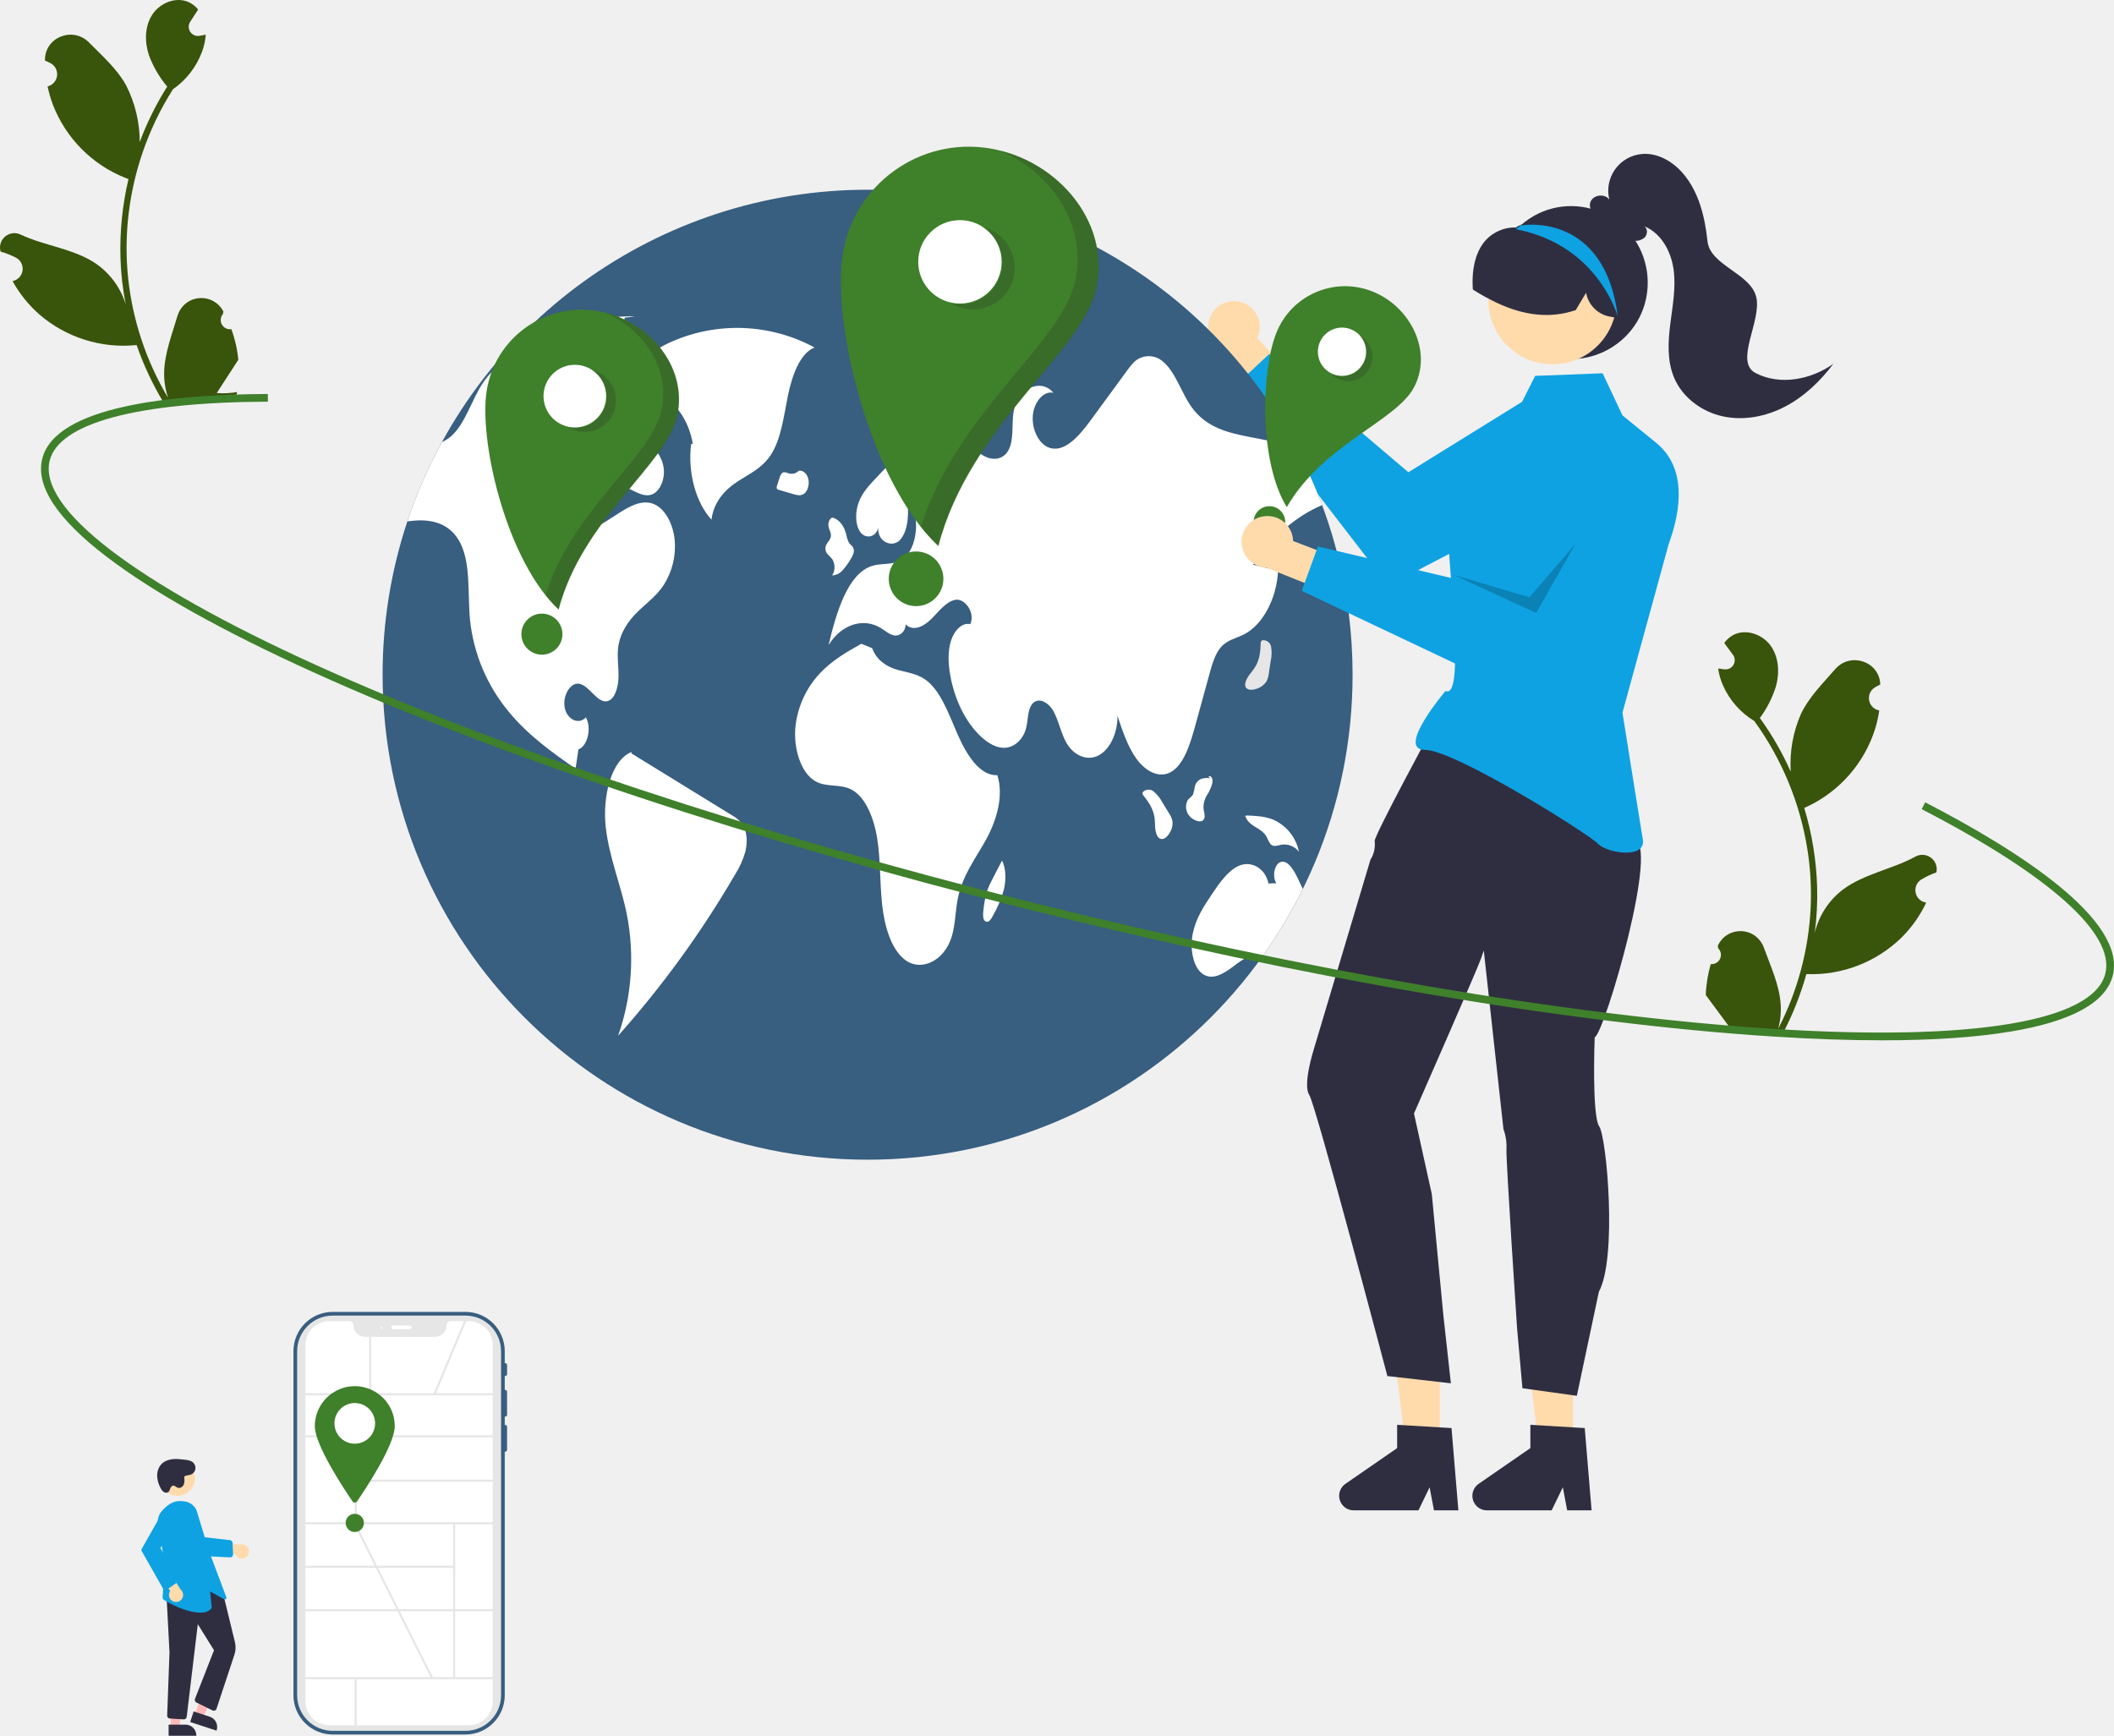
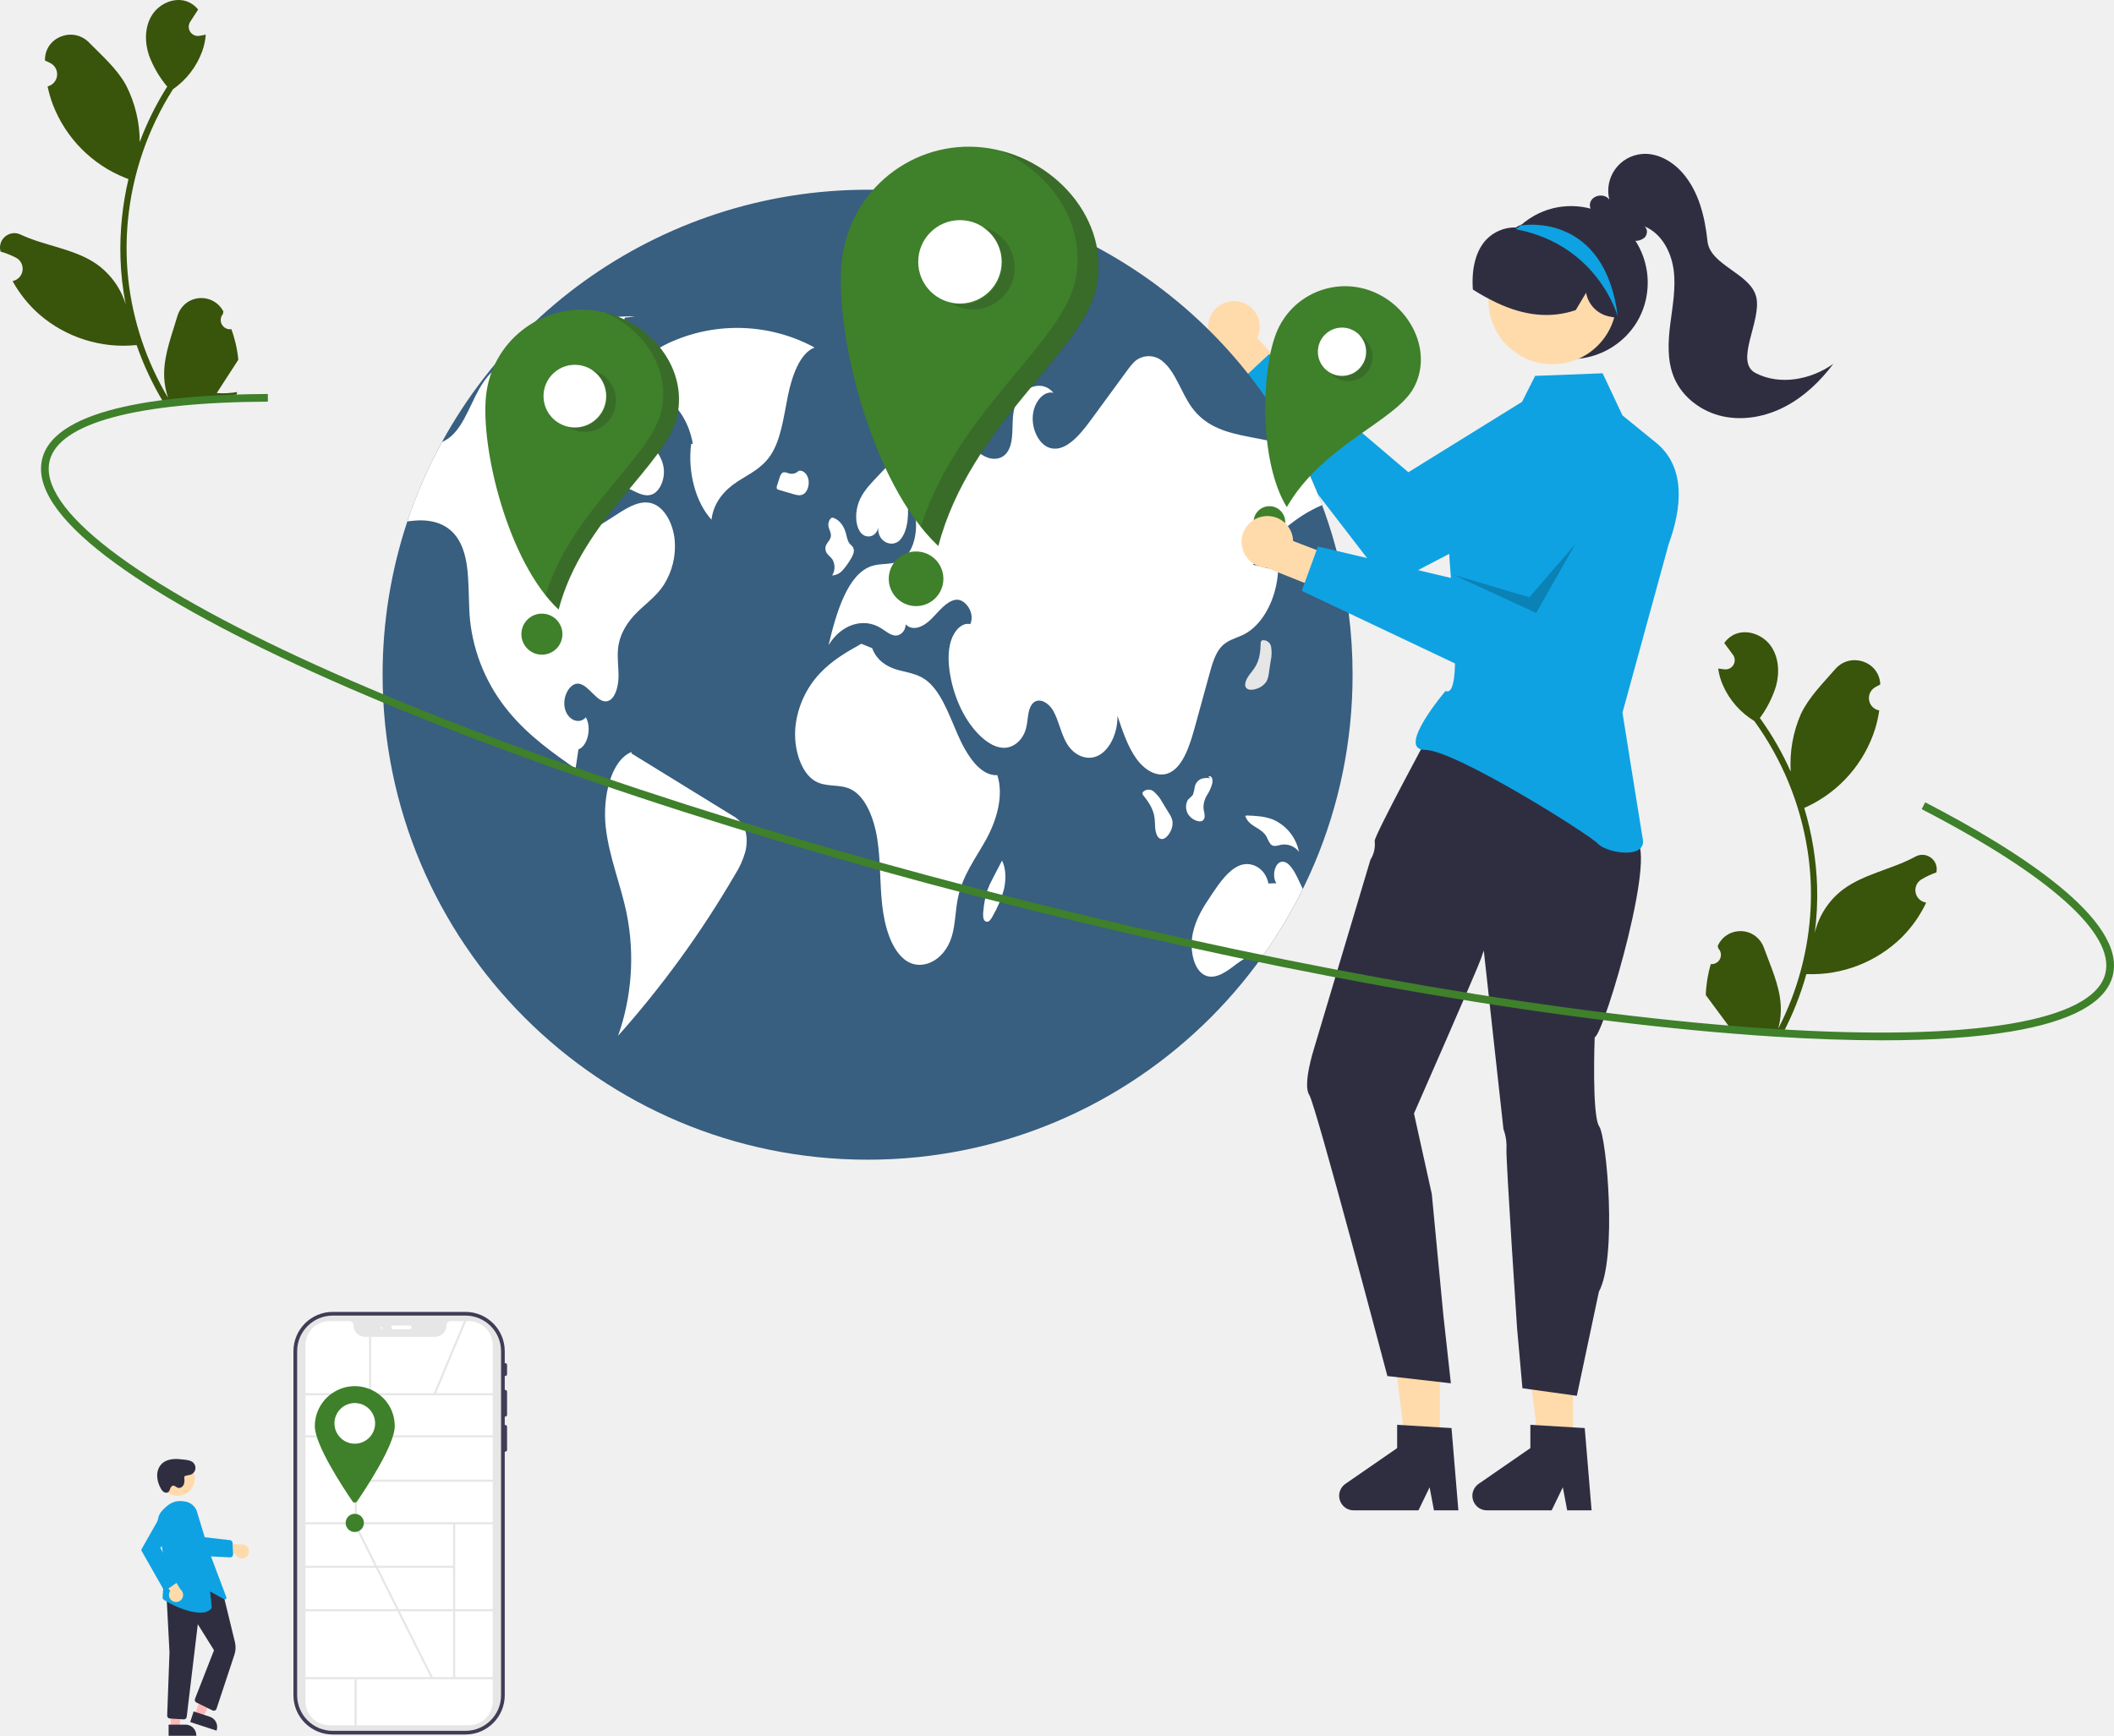
<svg xmlns="http://www.w3.org/2000/svg" viewBox="92.838 52.718 307.75 252.691">
  <path d="M831.947 280.063a1.347 1.347 0 0 0 1.084-2.288 40.528 40.528 0 0 1-.075-.371l.04-.086c1.205-2.512 4.676-2.779 6.25-.48.173.253.313.527.417.815.969 2.677 2.235 5.373 2.447 8.166a10.688 10.688 0 0 1-.359 3.669 42.9 42.9 0 0 0 4.729-17.625 41.32 41.32 0 0 0-.041-4.629 43.315 43.315 0 0 0-.416-3.77 43.426 43.426 0 0 0-7.745-18.783 11.55 11.55 0 0 1-4.569-5.204 8.844 8.844 0 0 1-.689-2.443c.232.041.469.071.702.098l.222.022.027.002a1.335 1.335 0 0 0 1.197-2.122l-.286-.386c-.144-.199-.293-.394-.437-.593-.017-.019-.032-.039-.047-.059l-.498-.676a3.858 3.858 0 0 1 1.321-1.164c1.814-.952 4.217-.122 5.419 1.535 1.205 1.657 1.342 3.91.805 5.885a15.474 15.474 0 0 1-2.36 4.667c.09.127.184.25.274.377a43.689 43.689 0 0 1 4.22 7.43 18.17 18.17 0 0 1 1.476-8.378c1.154-2.453 3.195-4.47 5.008-6.553 2.177-2.502 6.34-1.172 6.549 2.138l.005.096c-.261.132-.517.272-.768.422-1.205.727-1.171 2.485.06 3.166.163.09.339.154.522.191l.037.008a18.273 18.273 0 0 1-.605 2.694 18.73 18.73 0 0 1-9.86 11.29c-.153.069-.302.139-.455.205a44.565 44.565 0 0 1 1.873 11.398 42.278 42.278 0 0 1-.348 6.822l.015-.08a11.176 11.176 0 0 1 4.112-6.27c3.046-2.273 7.232-2.968 10.487-4.758 1.398-.808 3.147.2 3.148 1.815 0 .126-.011.25-.033.374l-.017.084a12.333 12.333 0 0 0-2.174 1.02c-1.205.727-1.172 2.485.06 3.166.163.09.339.155.521.191l.037.008.076.015a18.198 18.198 0 0 1-3.588 5.082 18.745 18.745 0 0 1-13.855 5.325h-.004a44.577 44.577 0 0 1-3.399 8.596l-10.689-.498c-.033-.121-.061-.245-.09-.365.986.108 1.982.095 2.966-.039-.748-1.01-1.496-2.027-2.243-3.037a.9.9 0 0 1-.048-.06c-.379-.517-.762-1.03-1.141-1.547v-.001a17.85 17.85 0 0 1 .732-4.507h.001zM616.574 187.632a1.348 1.348 0 0 1-1.223-2.216l.052-.375-.046-.084c-1.357-2.432-4.839-2.484-6.267-.092a3.58 3.58 0 0 0-.367.839c-.801 2.732-1.898 5.501-1.937 8.302a10.708 10.708 0 0 0 .585 3.64 42.915 42.915 0 0 1-5.81-17.3 41.492 41.492 0 0 1-.244-4.622 43.17 43.17 0 0 1 .182-3.789 43.433 43.433 0 0 1 6.57-19.226 11.552 11.552 0 0 0 4.239-5.476 8.834 8.834 0 0 0 .536-2.481 11.106 11.106 0 0 1-.914.176l-.028.005a1.336 1.336 0 0 1-1.325-2.044l.261-.404c.132-.207.268-.411.4-.618a.858.858 0 0 0 .043-.062l.456-.706a3.857 3.857 0 0 0-1.391-1.079c-1.869-.839-4.217.138-5.314 1.866-1.1 1.729-1.098 3.985-.439 5.924a15.449 15.449 0 0 0 2.643 4.512c-.082.132-.168.261-.25.393a43.68 43.68 0 0 0-3.753 7.677c0-2.876-.682-5.71-1.991-8.271-1.303-2.377-3.465-4.264-5.403-6.231-2.327-2.362-6.4-.778-6.404 2.539v.096c.269.115.533.24.793.374 1.247.65 1.323 2.407.136 3.163-.158.1-.329.175-.509.223l-.037.01c.19.902.447 1.788.771 2.651a18.725 18.725 0 0 0 10.538 10.66c.157.06.31.12.467.176a44.577 44.577 0 0 0-1.165 11.493c.073 2.279.33 4.549.769 6.787l-.02-.079a11.179 11.179 0 0 0-4.492-6.004c-3.18-2.081-7.401-2.515-10.761-4.101-1.445-.72-3.128.394-3.03 2.006.008.125.027.249.057.371l.022.083a12.25 12.25 0 0 1 2.233.884c1.247.651 1.323 2.408.136 3.163-.158.1-.329.176-.509.224l-.037.009-.075.02a18.217 18.217 0 0 0 3.896 4.85 18.737 18.737 0 0 0 14.158 4.459h.003a44.677 44.677 0 0 0 3.924 8.37l10.638-1.158c.025-.122.046-.248.067-.37-.977.169-1.972.218-2.962.145.684-1.054 1.367-2.116 2.051-3.17a.698.698 0 0 0 .043-.063c.347-.539.697-1.075 1.044-1.614v-.001a17.768 17.768 0 0 0-1.01-4.453v-.001z" style="fill:#39540b" transform="translate(-490.053 -86.996)" />
  <path d="M763.545 183.69a3.736 3.736 0 0 1 2.381 5.21l5.708 6.347-3.01 4.409-7.936-9.076c-2.522-1.414-2.566-5.028-.081-6.504a3.757 3.757 0 0 1 2.938-.386z" style="fill:#ffdbac" transform="translate(-490.053 -86.996)" />
  <path d="M816.988 199.274a7.47 7.47 0 0 0-10.297-2.439l-18.774 11.627-20.251-17.214-5.039 4.691 22.372 29.026 29.077-15.158c-.678.354 3.732-9.198 2.912-10.533z" style="fill:#0ea2e2" transform="translate(-490.053 -86.996)" />
  <path d="M779.796 237.937c.007 38.996-31.607 70.61-70.603 70.603-38.992 0-70.603-31.611-70.603-70.603a70.583 70.583 0 0 1 3.601-22.318c9.629-28.827 36.609-48.27 67.002-48.285a70.58 70.58 0 0 1 62.26 37.29 69.889 69.889 0 0 1 4.35 9.857v.004a68.181 68.181 0 0 1 1.71 5.585 70.632 70.632 0 0 1 2.283 17.867z" fill="#385e80" transform="translate(-490.053 -86.996)" />
  <path d="M701.468 190.302a23.688 23.688 0 0 0-20.796-.851c-2.908 1.266-5.969 3.536-6.939 7.635 3.923-2.315 9.001 1.343 10.011 7.211l-.236.065c-.533 4.065.657 8.49 2.961 11.011.303-2.618 2.024-4.4 3.718-5.513 1.693-1.113 3.566-1.922 4.858-3.835 1.532-2.268 1.921-5.583 2.53-8.606.608-3.024 1.763-6.274 3.893-7.117z" fill="#fff" transform="translate(-490.053 -86.996)" />
  <path d="M679.508 224.891c-1.086 1.632-2.537 2.656-3.84 3.93-1.298 1.279-2.533 3.005-2.792 5.221-.165 1.42.09 2.863.055 4.299-.036 1.435-.514 3.051-1.491 3.408-1.541.557-2.718-2.306-4.303-2.506-1.259-.157-2.392 1.824-2.028 3.542.365 1.718 2.079 2.479 3.064 1.357.89 1.494.263 4.205-1.075 4.664-.141.941-.282 1.879-.42 2.82-3.381-2.365-6.797-4.77-9.672-8.233a24.983 24.983 0 0 1-5.695-13.462c-.373-3.981.18-8.535-1.648-11.598-1.463-2.452-3.973-2.993-6.233-2.84-.411.028-.827.075-1.239.126a69.799 69.799 0 0 1 5.056-11.571c.46-.198.887-.464 1.267-.789 2.102-1.784 3.036-5.397 4.742-7.896.11-.16.224-.317.341-.47 1.746-2.279 4.083-3.452 6.343-4.542 5.001-2.428 10.147-4.888 15.426-4.55l-1.502.145c-1.753 4.911-3.508 9.821-5.264 14.732-.266.753-.536 1.508-.808 2.263-.996 2.793-2.024 5.766-1.871 8.892.091 1.852.734 3.829 1.958 4.464 1.141.588 2.388-.133 3.49-.847.467-.298.93-.596 1.397-.898 1.675-1.079 3.53-2.185 5.299-1.463 1.62.659 2.816 2.859 3.044 5.232a10.465 10.465 0 0 1-1.601 6.57zM689.47 258.418l-14.675-9.035.083-.214c-3.041 1.159-4.304 6.565-3.802 10.986.503 4.421 2.207 8.373 3.068 12.681a33.657 33.657 0 0 1-1.269 17.662 144.626 144.626 0 0 0 16.992-23.414 12.535 12.535 0 0 0 1.537-3.408c.311-1.284.263-2.827-.359-3.856a4.3 4.3 0 0 0-1.575-1.402z" fill="#fff" transform="translate(-490.053 -86.996)" />
  <path d="M670.164 203.625c-.519 1.168-.719 2.725-.248 3.933.482 1.234 1.499 1.792 2.436 2.256l2.703 1.34c.899.446 1.868.896 2.785.529 1.106-.442 1.872-2.175 1.674-3.784-.211-1.713-1.29-2.891-2.289-3.894l-4.19-4.21-.788.964a10.499 10.499 0 0 0-2.083 2.866zM765.306 221.93l3.648.859c-.212 4.106-2.247 7.907-4.977 9.284-1.138.573-2.405.784-3.346 1.855-.851.973-1.283 2.487-1.679 3.934l-2.083 7.578c-.745 2.722-1.702 5.747-3.64 6.727-1.663.844-3.565-.188-4.844-1.918-1.278-1.73-2.059-4.056-2.816-6.323.047 2.471-1.102 4.895-2.73 5.754-1.632.859-3.616.083-4.707-1.835-.784-1.377-1.11-3.193-1.879-4.589-.768-1.397-2.38-2.197-3.22-.887-.553.871-.482 2.204-.757 3.311-.427 1.718-1.722 2.796-3.004 2.89-1.279.095-2.526-.643-3.597-1.643-2.209-2.071-3.836-5.358-4.468-9.01-.278-1.628-.357-3.4.126-4.926.482-1.526 1.647-2.703 2.804-2.413.761-1.608-.741-3.741-2.094-3.553-1.358.188-2.42 1.643-3.534 2.761-1.11 1.118-2.664 1.93-3.782.82.008 1.031-.831 1.714-1.557 1.628-.722-.083-1.365-.663-2.028-1.075-2.561-1.596-5.813-.537-7.633 2.483 1.138-4.84 2.805-10.394 6.3-11.532 1.428-.467 2.985-.082 4.334-.89 2.389-1.432 2.871-6.841.808-9.073.263 2.11.212 4.574-.902 6.017-1.114 1.444-3.452.502-3.311-1.632-.321 1.471-1.922 1.695-2.659.565-.741-1.129-.679-2.977-.153-4.326.526-1.349 1.42-2.318 2.287-3.248 1.863-1.996 3.753-4.016 5.911-5.272 2.161-1.255 4.656-1.678 6.821-.431 1.141.659 2.145 1.757 3.31 2.338 1.165.584 2.644.51 3.417-.855.867-1.522.459-3.782.78-5.684.577-3.361 3.938-4.934 5.801-2.714-1.392-.357-2.832 1.29-3.004 3.287-.177 1.996.831 4.012 2.181 4.616 2.267 1.005 4.487-1.521 6.201-3.859 1.789-2.448 3.58-4.894 5.374-7.339.286-.416.608-.807.961-1.169a3.092 3.092 0 0 1 4.224-.086c1.812 1.479 2.663 4.511 4.15 6.597 2.157 3.032 5.385 3.77 8.39 4.358 2.239.435 4.48.873 6.723 1.314a69.74 69.74 0 0 1 3.903 8.618c-3.797 1.612-7.3 4.628-10.05 8.688zM772.547 269.124a70.31 70.31 0 0 1-5.844 9.778c-1.412-.604-2.93.475-4.252 1.487-1.381 1.059-3.04 2.09-4.456 1.125-1.447-.988-1.914-3.753-1.455-5.946.459-2.189 1.604-3.93 2.714-5.585 1.177-1.758 2.436-3.582 4.072-4.264 1.639-.683 3.745.282 4.224 2.612l1.161-.039c-.651-.894-.31-2.746.565-3.071 1.008-.381 1.883 1.004 2.479 2.228.266.553.537 1.11.792 1.675z" fill="#fff" transform="translate(-490.053 -86.996)" />
  <path d="M728.081 252.556c-2.496.157-4.472-2.915-5.786-5.938-1.314-3.022-2.512-6.478-4.764-8.016-1.286-.88-2.753-1-4.149-1.426-1.395-.426-2.856-1.307-3.523-3.102l-1.583-.64c-2.091 1.176-4.209 2.373-6.011 4.286a13.431 13.431 0 0 0-3.581 7.829c-.302 3.169.814 6.702 2.901 7.892 1.648.941 3.568.348 5.238 1.209 2.086 1.076 3.325 4.201 3.794 7.286.469 3.086.35 6.293.686 9.413.335 3.121 1.26 6.368 3.173 7.967 2.395 2.001 5.908.338 6.983-3.305.527-1.787.508-3.803.903-5.658.694-3.266 2.567-5.689 4.052-8.369 1.486-2.679 2.655-6.319 1.667-9.428zM703.421 220.459c.233.214.45.444.65.689a2.268 2.268 0 0 1-.04 2.341 2.18 2.18 0 0 0 1.56-.793 9.991 9.991 0 0 0 1.195-1.684c.255-.415.525-.976.353-1.469-.118-.336-.397-.48-.592-.733-.31-.401-.387-1.038-.547-1.588-.347-1.189-1.176-2.064-2.077-2.189l.125.024c-.376.129-.638.727-.555 1.264.076.489.39.896.359 1.395-.045.718-.763 1.055-.807 1.773-.007.36.128.708.376.97z" fill="#fff" transform="translate(-490.053 -86.996)" />
  <path d="m699.145 208.26.012-.002a2.08 2.08 0 0 0 .213-.227l-.225.229z" fill="#e6e6e6" transform="translate(-490.053 -86.996)" />
  <path d="M699.894 211.629c.552-.354.86-1.336.677-2.157-.181-.816-.823-1.365-1.414-1.214a1.44 1.44 0 0 1-1.341.394c-.366-.094-.768-.336-1.085-.061a1.64 1.64 0 0 0-.37.722l-.352 1.082a.684.684 0 0 0-.042.409.346.346 0 0 0 .267.212l2.114.623c.513.152 1.068.298 1.546-.01zM753.098 258.148l-.978-1.6a5.332 5.332 0 0 0-1.288-1.617 1.14 1.14 0 0 0-1.624.163l.04.305c.742.931 1.528 1.966 1.716 3.349.074.545.048 1.109.114 1.656.065.548.25 1.116.603 1.352.513.342 1.115-.163 1.481-.78a2.684 2.684 0 0 0 .415-1.707 2.988 2.988 0 0 0-.479-1.121z" fill="#fff" transform="translate(-490.053 -86.996)" />
  <path d="m767.596 237.779.283-1.854c.153-.679.172-1.38.056-2.066a1.141 1.141 0 0 0-1.348-.922l-.166.259c-.031 1.19-.097 2.488-.843 3.667-.294.465-.677.88-.98 1.341-.303.461-.527 1.014-.408 1.422.171.593.958.594 1.634.357a2.685 2.685 0 0 0 1.418-1.038 3 3 0 0 0 .354-1.166z" fill="#e6e6e6" transform="translate(-490.053 -86.996)" />
  <path d="M758.208 258.842c.159-.457-.071-.983-.119-1.489a3.275 3.275 0 0 1 .497-1.853 6.02 6.02 0 0 0 .775-1.699 1.422 1.422 0 0 0-.037-.832c-.108-.243-.369-.353-.519-.161l.321.206a2.918 2.918 0 0 0-1.301.063c-.49.188-.858.603-.986 1.112a6.89 6.89 0 0 1-.259 1.153c-.191.393-.561.524-.794.869a2.078 2.078 0 0 0 .033 1.974c.292.491.756.856 1.303 1.024.391.141.907.148 1.086-.367zM767.309 261.588c.141.369.331.717.564 1.035.435.439 1.028.169 1.556.063.977-.155 1.96.24 2.56 1.026a6.517 6.517 0 0 0-3.747-4.675c-1.246-.508-2.559-.557-3.855-.603l-.223.058c.57 1.66 2.361 1.623 3.145 3.096z" fill="#fff" transform="translate(-490.053 -86.996)" />
  <path d="m728.764 264.984.003.007.065-.125-.068.118z" fill="#e6e6e6" transform="translate(-490.053 -86.996)" />
  <path d="M727.383 267.656c-.301.547-.56 1.116-.775 1.702a14.783 14.783 0 0 0-.561 2.911c-.07.561-.092 1.278.26 1.551a.498.498 0 0 0 .652-.088c.195-.207.355-.444.473-.703a16.185 16.185 0 0 0 1.596-3.789c.337-1.396.334-3.04-.261-4.249l-1.384 2.665z" fill="#fff" transform="translate(-490.053 -86.996)" />
  <path d="M714.064 196.459a1.573 1.573 0 0 0 1.694.331 5.586 5.586 0 0 0 1.594-1.053c.386-.286.714-.644.966-1.054a2.14 2.14 0 0 0 .198-1.629c-.219-.638-.773-.852-1.261-.997l-2.347-.696.566-.51c-.582-.312-1.226.268-1.59.985-.234.469-.396.97-.483 1.486-.195 1.127-.004 2.469.663 3.137zM727.874 191.823a1.293 1.293 0 0 0 1.762.143c.447-.336.73-.846.779-1.403.055-.615-.249-1.299-.684-1.352l.1-.577c-.837-.151-1.867-.181-2.316.836a2.387 2.387 0 0 0 .359 2.353z" fill="#e6e6e6" transform="translate(-490.053 -86.996)" />
  <path d="M726.03 161.187c-10.219-1.153-19.437 6.197-20.59 16.415-1.153 10.219 4.231 32.409 14.046 41.595 4.621-17.599 20.816-28.038 22.959-37.42 2.29-10.026-6.197-19.437-16.415-20.59z" style="fill:#3f802b" transform="translate(-490.053 -86.996)" />
  <circle data-name="b262ea8c-1946-46c9-a449-3a1996c39394" cx="722.636" cy="177.832" r="6.073" fill="#fff" transform="translate(-490.053 -86.996)" />
  <circle data-name="bcc29a3a-8123-4529-80aa-6f70df2823cf" cx="716.251" cy="223.975" r="3.977" style="fill:#3f802b" transform="translate(-490.053 -86.996)" />
  <path d="M727.66 173.481c4.007 2.408 3.905 8.25-.184 10.516a6.072 6.072 0 0 1-6.071-.106c4.562 1.015 8.512-3.29 7.11-7.748a6.07 6.07 0 0 0-2.669-3.386c.64.142 1.252.387 1.814.724z" fill="#231f20" opacity=".2" style="isolation:isolate" transform="translate(-490.053 -86.996)" />
  <path d="M742.469 181.796c-2.143 9.383-18.338 19.821-22.959 37.421a25.847 25.847 0 0 1-2.565-2.81c5.193-16.543 20.38-26.595 22.45-35.66 1.853-8.113-3.352-15.824-10.821-19.081 9.041 2.272 15.993 10.943 13.895 20.13z" fill="#231f20" opacity=".2" style="isolation:isolate" transform="translate(-490.053 -86.996)" />
  <path d="M669.124 184.881c-7.674-.865-14.597 4.654-15.463 12.328-.865 7.673 3.178 24.338 10.549 31.236 3.47-13.217 15.632-21.056 17.241-28.102 1.719-7.528-4.654-14.596-12.327-15.462z" style="fill:#3f802b" transform="translate(-490.053 -86.996)" />
  <circle data-name="b262ea8c-1946-46c9-a449-3a1996c39394" cx="666.575" cy="197.381" r="4.56" fill="#fff" transform="translate(-490.053 -86.996)" />
  <circle data-name="bcc29a3a-8123-4529-80aa-6f70df2823cf" cx="661.78" cy="232.033" r="2.987" style="fill:#3f802b" transform="translate(-490.053 -86.996)" />
  <path d="M670.348 194.114c3.009 1.808 2.932 6.195-.138 7.897a4.56 4.56 0 0 1-4.559-.08c3.426.762 6.392-2.47 5.339-5.819a4.56 4.56 0 0 0-2.004-2.542c.48.107.94.29 1.362.544z" fill="#231f20" opacity=".2" style="isolation:isolate" transform="translate(-490.053 -86.996)" />
  <path d="M681.469 200.358c-1.609 7.046-13.771 14.885-17.242 28.101a19.34 19.34 0 0 1-1.926-2.11c3.9-12.423 15.305-19.972 16.86-26.779 1.391-6.093-2.518-11.883-8.127-14.329 6.79 1.706 12.011 8.218 10.435 15.117z" fill="#231f20" opacity=".2" style="isolation:isolate" transform="translate(-490.053 -86.996)" />
  <path style="fill:#ffdbac" transform="translate(-490.053 -86.996)" d="M811.896 350.079h-5.007l-2.382-19.312h7.39l-.001 19.312z" />
  <path d="M814.59 359.587h-3.553l-.634-3.355-1.625 3.355h-9.423c-1.63 0-2.65-1.765-1.834-3.178.157-.272.372-.505.631-.684l7.525-5.197v-3.391l7.915.473.998 11.977z" fill="#2f2e41" transform="translate(-490.053 -86.996)" />
  <path style="fill:#ffdbac" transform="translate(-490.053 -86.996)" d="M792.502 350.079h-5.006l-2.382-19.312h7.39l-.002 19.312z" />
  <path d="M795.196 359.587h-3.553l-.634-3.355-1.624 3.355h-9.423c-1.631 0-2.65-1.765-1.835-3.178.157-.272.373-.505.631-.684l7.525-5.197v-3.391l7.915.473.998 11.977zM773.48 299.089c.959 1.437 11.382 40.948 11.382 40.948l9.243 1.054-1.097-9.941-1.677-17.592-2.596-11.743s9.169-20.869 9.749-22.531l.412-1.193 2.865 26c.34.928.489 1.916.436 2.903-.086 1.624 1.543 26.058 1.543 26.058l.783 8.762 7.919 1.1 3.213-15.161c2.682-4.925 1.145-22.426.047-24.055-1.097-1.629-.661-12.974-.661-12.974 1.401-.493 9.755-28.98 5.577-28.812.268-1.519.479-2.875.479-2.875l-7.253-5.849-18.153-4.719-4.58-2.199s-8.179 15.124-8.098 15.877a4.179 4.179 0 0 1-.618 2.726l-8.258 27.638s-1.624 5.127-.657 6.578z" fill="#2f2e41" transform="translate(-490.053 -86.996)" />
  <path d="m819.086 200.188-2.888-6.132-9.829.378-3.206 6.379s-9.162 10.943-9.459 14.502c-.373 4.475 2.727 26.409-.373 24.987 0 0-7.307 8.578-2.983 8.578s23.884 12.279 25.168 13.66c1.283 1.381 7.013 2.276 6.533-.606-.481-2.883-2.963-18.474-2.963-18.474l6.72-24.515c1.934-5.293 2.536-11.23-1.836-14.785l-4.884-3.972z" style="fill:#0ea2e2" transform="translate(-490.053 -86.996)" />
  <path d="M782.679 182.142c-5.529-2.195-11.791.508-13.985 6.037-2.195 5.529-2.559 18.732 1.525 25.35 5.252-9.122 15.876-12.49 18.497-17.402 2.8-5.249-.508-11.791-6.037-13.985z" style="fill:#3f802b" transform="translate(-490.053 -86.996)" />
  <circle data-name="b262ea8c-1946-46c9-a449-3a1996c39394" cx="778.257" cy="190.917" r="3.513" fill="#fff" transform="translate(-490.053 -86.996)" />
  <circle data-name="bcc29a3a-8123-4529-80aa-6f70df2823cf" cx="767.688" cy="215.705" r="2.301" style="fill:#3f802b" transform="translate(-490.053 -86.996)" />
  <path d="M781.722 189.252c1.87 1.954.922 5.198-1.705 5.84a3.514 3.514 0 0 1-3.367-.979c2.393 1.259 5.251-.544 5.146-3.246a3.516 3.516 0 0 0-.976-2.295c.335.177.64.406.902.68z" fill="#231f20" opacity=".2" style="isolation:isolate" transform="translate(-490.053 -86.996)" />
  <path d="M788.726 196.141c-2.62 4.912-13.245 8.28-18.496 17.403a14.878 14.878 0 0 1-1.005-1.958c5.41-8.446 15.413-11.751 17.945-16.497 2.266-4.248.531-9.342-3.144-12.294 4.702 2.641 7.266 8.537 4.7 13.346z" opacity=".2" style="isolation:isolate;fill:#3f802b" transform="translate(-490.053 -86.996)" />
  <path d="M766.651 214.913a3.735 3.735 0 0 1 4.488 3.559l7.97 3.059-.678 5.296-11.194-4.478c-2.889-.114-4.571-3.313-3.027-5.758a3.755 3.755 0 0 1 2.441-1.678z" style="fill:#ffdbac" transform="translate(-490.053 -86.996)" />
  <path d="M822.335 203.999a7.47 7.47 0 0 0-10.281 2.505l-11.438 18.89-25.863-6.13-2.357 6.468 33.121 15.689 16.774-26.717c2.511-3.53 3.741-8.448.044-10.705z" style="fill:#0ea2e2" transform="translate(-490.053 -86.996)" />
  <path d="M822.762 180.849c.003 8.562-9.263 13.916-16.68 9.638-6.263-3.613-7.468-12.147-2.451-17.353l.054-.053a7.846 7.846 0 0 1 .276-.281c.115-.106.231-.213.351-.315 6.437-5.643 16.568-2.203 18.237 6.193.142.715.213 1.442.213 2.171z" fill="#2f2e41" transform="translate(-490.053 -86.996)" />
  <circle cx="808.899" cy="183.422" r="9.327" style="fill:#ffdbac" transform="translate(-490.053 -86.996)" />
  <path d="m818.803 186.082-1.545-.273a4.308 4.308 0 0 1-3.47-3.475l-1.508 2.527-.066.022c-3.592 1.193-7.33.836-11.425-1.089a32.105 32.105 0 0 1-3.4-1.875l-.081-.051-.007-.095c-.208-3.034.472-5.568 1.918-7.137a5.75 5.75 0 0 1 4.339-1.808.373.373 0 0 0 .154-.086l.062-.044v-.016l.107-.05c.23-.109.465-.212.699-.307a10.518 10.518 0 0 1 10.983 2.129c2.873 2.743 4.191 7.345 3.279 11.454l-.039.174z" fill="#2f2e41" transform="translate(-490.053 -86.996)" />
  <path d="M838.475 194.028c-3.173-1.638.908-7.584.088-11.06-.82-3.476-6.727-4.594-7.103-8.146-.376-3.552-1.261-7.215-3.605-9.91-1.498-1.722-3.705-2.994-5.977-2.778a5.373 5.373 0 0 0-4.709 6.636c-.647-.917-2.321-.718-2.736.324-.368.927.446 2.05 1.403 2.132 1.254 1.548 2.689 3.19 4.652 3.503.634.145 1.3-.009 1.806-.417.462-.444.498-1.331-.05-1.662 2.467.98 3.914 3.648 4.28 6.278.366 2.629-.141 5.29-.474 7.924-.334 2.634-.478 5.405.555 7.851 1.22 2.89 4.029 4.961 7.095 5.625 3.066.664 6.331.015 9.106-1.447 2.776-1.463 5.09-3.696 6.98-6.2-3.256 2.313-7.762 3.179-11.311 1.347z" fill="#2f2e41" transform="translate(-490.053 -86.996)" />
  <path d="M818.407 185.823s-2.763-10.313-14.607-12.693a2.826 2.826 0 0 1-.115-.049 1.305 1.305 0 0 0-.125-.067 8.92 8.92 0 0 1 .401-.214c.115-.106.231-.213.351-.315l.338.013s11.884-1.882 13.757 13.325z" style="fill:#0ea2e2" transform="translate(-490.053 -86.996)" />
  <path opacity=".2" transform="translate(-490.053 -86.996)" d="m812.221 218.914-6.689 7.749-11.053-3.264 12.049 5.553 5.693-10.038z" />
  <path d="M856.884 291.16c-4.816 0-10.094-.182-15.834-.546-29.693-1.886-68.153-8.441-108.297-18.458-40.143-10.018-77.175-22.301-104.271-34.586-13.2-5.984-23.331-11.649-30.111-16.838-7.178-5.492-10.318-10.28-9.332-14.229 1.919-7.693 18.92-9.376 32.843-9.434l.005 1.119c-19.121.079-30.401 3.128-31.763 8.586-1.735 6.952 12.415 17.805 38.82 29.777 27.037 12.258 64 24.518 104.08 34.519 40.08 10.002 78.47 16.546 108.097 18.427 28.933 1.838 46.523-1.095 48.257-8.047 1.441-5.772-8.055-14.275-26.736-23.943l.514-.994c13.574 7.025 29.331 17.101 27.308 25.208-.985 3.949-6.006 6.7-14.924 8.176-5.083.841-11.326 1.263-18.656 1.263z" style="fill:#3f802b" transform="translate(-490.053 -86.996)" />
-   <path d="M160.937 305.227h-19.326a5.724 5.724 0 0 1-5.718-5.718v-1.748a.265.265 0 0 1-.336-.259v-1.343a.266.266 0 0 1 .336-.259v-2.034a.266.266 0 0 1-.336-.26v-3.357a.266.266 0 0 1 .336-.26v-1.227a.267.267 0 0 1-.336-.26v-3.358a.265.265 0 0 1 .336-.259V249.42a5.724 5.724 0 0 1 5.718-5.718h19.326a5.724 5.724 0 0 1 5.718 5.718v50.089a5.724 5.724 0 0 1-5.718 5.718zm4.509-55.807a4.515 4.515 0 0 0-4.509-4.509h-19.326a4.515 4.515 0 0 0-4.509 4.509v50.089a4.515 4.515 0 0 0 4.509 4.509h19.326a4.515 4.515 0 0 0 4.509-4.509V249.42z" fill="#385e80" transform="rotate(180 151.106 274.464)" />
+   <path d="M160.937 305.227h-19.326a5.724 5.724 0 0 1-5.718-5.718v-1.748a.265.265 0 0 1-.336-.259v-1.343a.266.266 0 0 1 .336-.259v-2.034a.266.266 0 0 1-.336-.26v-3.357a.266.266 0 0 1 .336-.26v-1.227a.267.267 0 0 1-.336-.26v-3.358a.265.265 0 0 1 .336-.259V249.42a5.724 5.724 0 0 1 5.718-5.718h19.326a5.724 5.724 0 0 1 5.718 5.718v50.089a5.724 5.724 0 0 1-5.718 5.718zm4.509-55.807a4.515 4.515 0 0 0-4.509-4.509h-19.326a4.515 4.515 0 0 0-4.509 4.509v50.089a4.515 4.515 0 0 0 4.509 4.509h19.326a4.515 4.515 0 0 0 4.509-4.509V249.42z" fill="#3f3d56" transform="rotate(180 151.106 274.464)" />
  <path d="M160.6 244.239h-19.326a5.186 5.186 0 0 0-5.18 5.181v50.089a5.187 5.187 0 0 0 5.18 5.181H160.6a5.189 5.189 0 0 0 5.181-5.181V249.42a5.188 5.188 0 0 0-5.181-5.181z" fill="#e6e6e6" transform="rotate(180 150.938 274.465)" />
  <path d="M161.078 245.046h-20.28a3.5 3.5 0 0 0-3.495 3.495v51.849a3.498 3.498 0 0 0 3.495 3.494h2.645a.578.578 0 0 0 .577-.577 1.708 1.708 0 0 1 1.706-1.706h10.155a1.707 1.707 0 0 1 1.706 1.706.579.579 0 0 0 .578.577h2.913a3.498 3.498 0 0 0 3.495-3.494v-51.849a3.5 3.5 0 0 0-3.495-3.495z" fill="#fff" transform="rotate(180 150.938 274.465)" />
  <path d="M152.483 245.684h-2.418a.268.268 0 1 0 0 .537h2.418a.269.269 0 0 0 0-.537z" fill="#fff" transform="rotate(180 151.274 245.952)" />
  <circle cx="-148.385" cy="246.02" r=".134" fill="#fff" transform="scale(-1 1)" />
  <path fill="#e6e6e6" transform="scale(-1 1)" d="M-165.253 255.54h28.603v.306h-28.603zM-165.253 261.663h28.603v.306h-28.603zM-165.253 274.317h28.603v.306h-28.603zM-165.253 286.971h28.603v.306h-28.603zM-165.253 296.87h28.603v.306h-28.603z" />
  <path fill="#e6e6e6" transform="scale(-1 1)" d="M-144.787 255.693h.306v18.777h-.306zM-159.105 274.464h.306v22.558h-.306z" />
  <path fill="#e6e6e6" transform="scale(-1 1)" d="M-158.953 280.652h21.65v.306h-21.65zM-144.754 297.023h.306v6.861h-.306zM-164.624 268.116h19.939v.306h-19.939z" />
  <path transform="scale(-1 1) rotate(-22.709 547.105 406.018)" fill="#e6e6e6" d="M-43.696-15.808h.306V-4.12h-.306z" />
  <path fill="#e6e6e6" transform="scale(-1 1)" d="M-146.87 247.329h.306v8.364h-.306z" />
  <path d="M150.303 265.633c0-2.743-4.241-9.136-5.481-10.945a.407.407 0 0 0-.672 0c-1.24 1.809-5.481 8.202-5.481 10.945 0 4.478 4.847 7.276 8.725 5.037a5.816 5.816 0 0 0 2.909-5.037z" style="fill:#3f802b" transform="rotate(180 144.486 262.985)" />
  <circle cx="-144.486" cy="259.928" r="2.959" fill="#fff" transform="scale(-1 1)" />
  <path transform="scale(-1 1) rotate(-63.412 188.789 214.147)" fill="#e6e6e6" d="M-39.526-57.019h25.041v.306h-25.041z" />
  <path d="M123.983 277.395a1.026 1.026 0 0 1 1.461.585l3.646.063-1.07 1.564-3.298-.301a1.032 1.032 0 0 1-.739-1.911z" style="fill:#ffdbac" transform="rotate(180 126.261 278.44)" />
  <path d="M122.519 276.448a.418.418 0 0 0-.418.437l.074 1.672a.416.416 0 0 0 .37.397l4.224.484-.142-2.786-4.087-.204h-.021z" style="fill:#0ea2e2" transform="rotate(180 124.435 277.943)" />
  <path fill="#ffb8b8" transform="rotate(180 122.833 300.256)" d="m124.459 298.156-1.189-.388-2.064 4.403 1.755.573 1.498-4.588z" />
  <path d="m124.454 303.121-3.834-1.253-.016.049a1.57 1.57 0 0 0 1.004 1.98h.001l2.342.765.503-1.541z" fill="#2f2e41" transform="rotate(180 122.49 303.265)" />
  <path fill="#ffb8b8" transform="rotate(180 118.625 301.783)" d="M119.548 299.37h-1.251l-.595 4.826h1.847l-.001-4.826z" />
  <path d="M121.418 303.788h-4.034v.051c0 .868.703 1.57 1.57 1.57h2.464v-1.621z" fill="#2f2e41" transform="rotate(180 119.401 304.599)" />
  <path d="M124.574 282.768a.418.418 0 0 0-.415.369l-1.614 13.485-2.36-3.79 2.77-7.08a.42.42 0 0 0-.206-.528l-2.35-1.151a.419.419 0 0 0-.581.245l-2.605 7.868a3.336 3.336 0 0 0-.073 1.834l1.684 6.911.019.011 3.796 2.08.022-.009 4.471-1.631-.468-8.86.34-9.195a.416.416 0 0 0-.393-.433l-2.011-.125-.026-.001z" fill="#2f2e41" transform="rotate(180 122.089 292.895)" />
  <path d="M119.543 271.236c-.667 0-1.231.191-1.582.674l-.012.016.228 2.39-2.026-1.124a.235.235 0 0 0-.334.288l2.527 6.71 1.669 5.467a2.196 2.196 0 0 0 1.771 1.754c1.487.274 2.372-.228 3.394-1.341.501-.549.72-1.298.594-2.031l-.967-5.527.284-4.955a.416.416 0 0 0-.181-.456c-.79-.503-3.214-1.864-5.365-1.865z" style="fill:#0ea2e2" transform="rotate(180 120.804 279.36)" />
  <circle cx="-118.684" cy="267.975" r="2.507" style="fill:#ffdbac" transform="scale(-1 1)" />
  <path d="M116.935 281.386c.58.266.779.993.415 1.518l2.149 2.945-1.892.09-1.751-2.811a1.032 1.032 0 0 1 1.079-1.742z" style="fill:#ffdbac" transform="rotate(180 117.483 283.614)" />
  <path d="M115.624 272.525a.424.424 0 0 0-.299.071l-1.423.992a.417.417 0 0 0-.125.548l2.533 4.509-2.548 3.066a1.509 1.509 0 1 0 2.473 1.708l2.814-4.966a.235.235 0 0 0-.001-.231l-3.12-5.489a.417.417 0 0 0-.304-.208z" style="fill:#0ea2e2" transform="rotate(180 116.246 278.352)" />
  <path d="M117.321 267.483c-.248.185-.591.156-.885.254a1.05 1.05 0 0 0-.372 1.781c.317.284.769.349 1.192.401.579.071 1.165.143 1.746.086.581-.057 1.166-.253 1.591-.654.468-.442.699-1.099.701-1.743a3.876 3.876 0 0 0-.517-1.84c-.1-.214-.25-.399-.438-.541-.195-.129-.471-.163-.659-.023-.163.12-.223.331-.296.52-.074.188-.199.39-.4.418-.257.038-.454-.224-.701-.31-.344-.12-.726.145-.867.482-.14.336-.104.717-.064 1.08" fill="#2f2e41" transform="rotate(180 118.504 267.57)" />
  <circle cx="-144.486" cy="274.419" r="1.327" style="fill:#3f802b" transform="scale(-1 1)" />
</svg>
